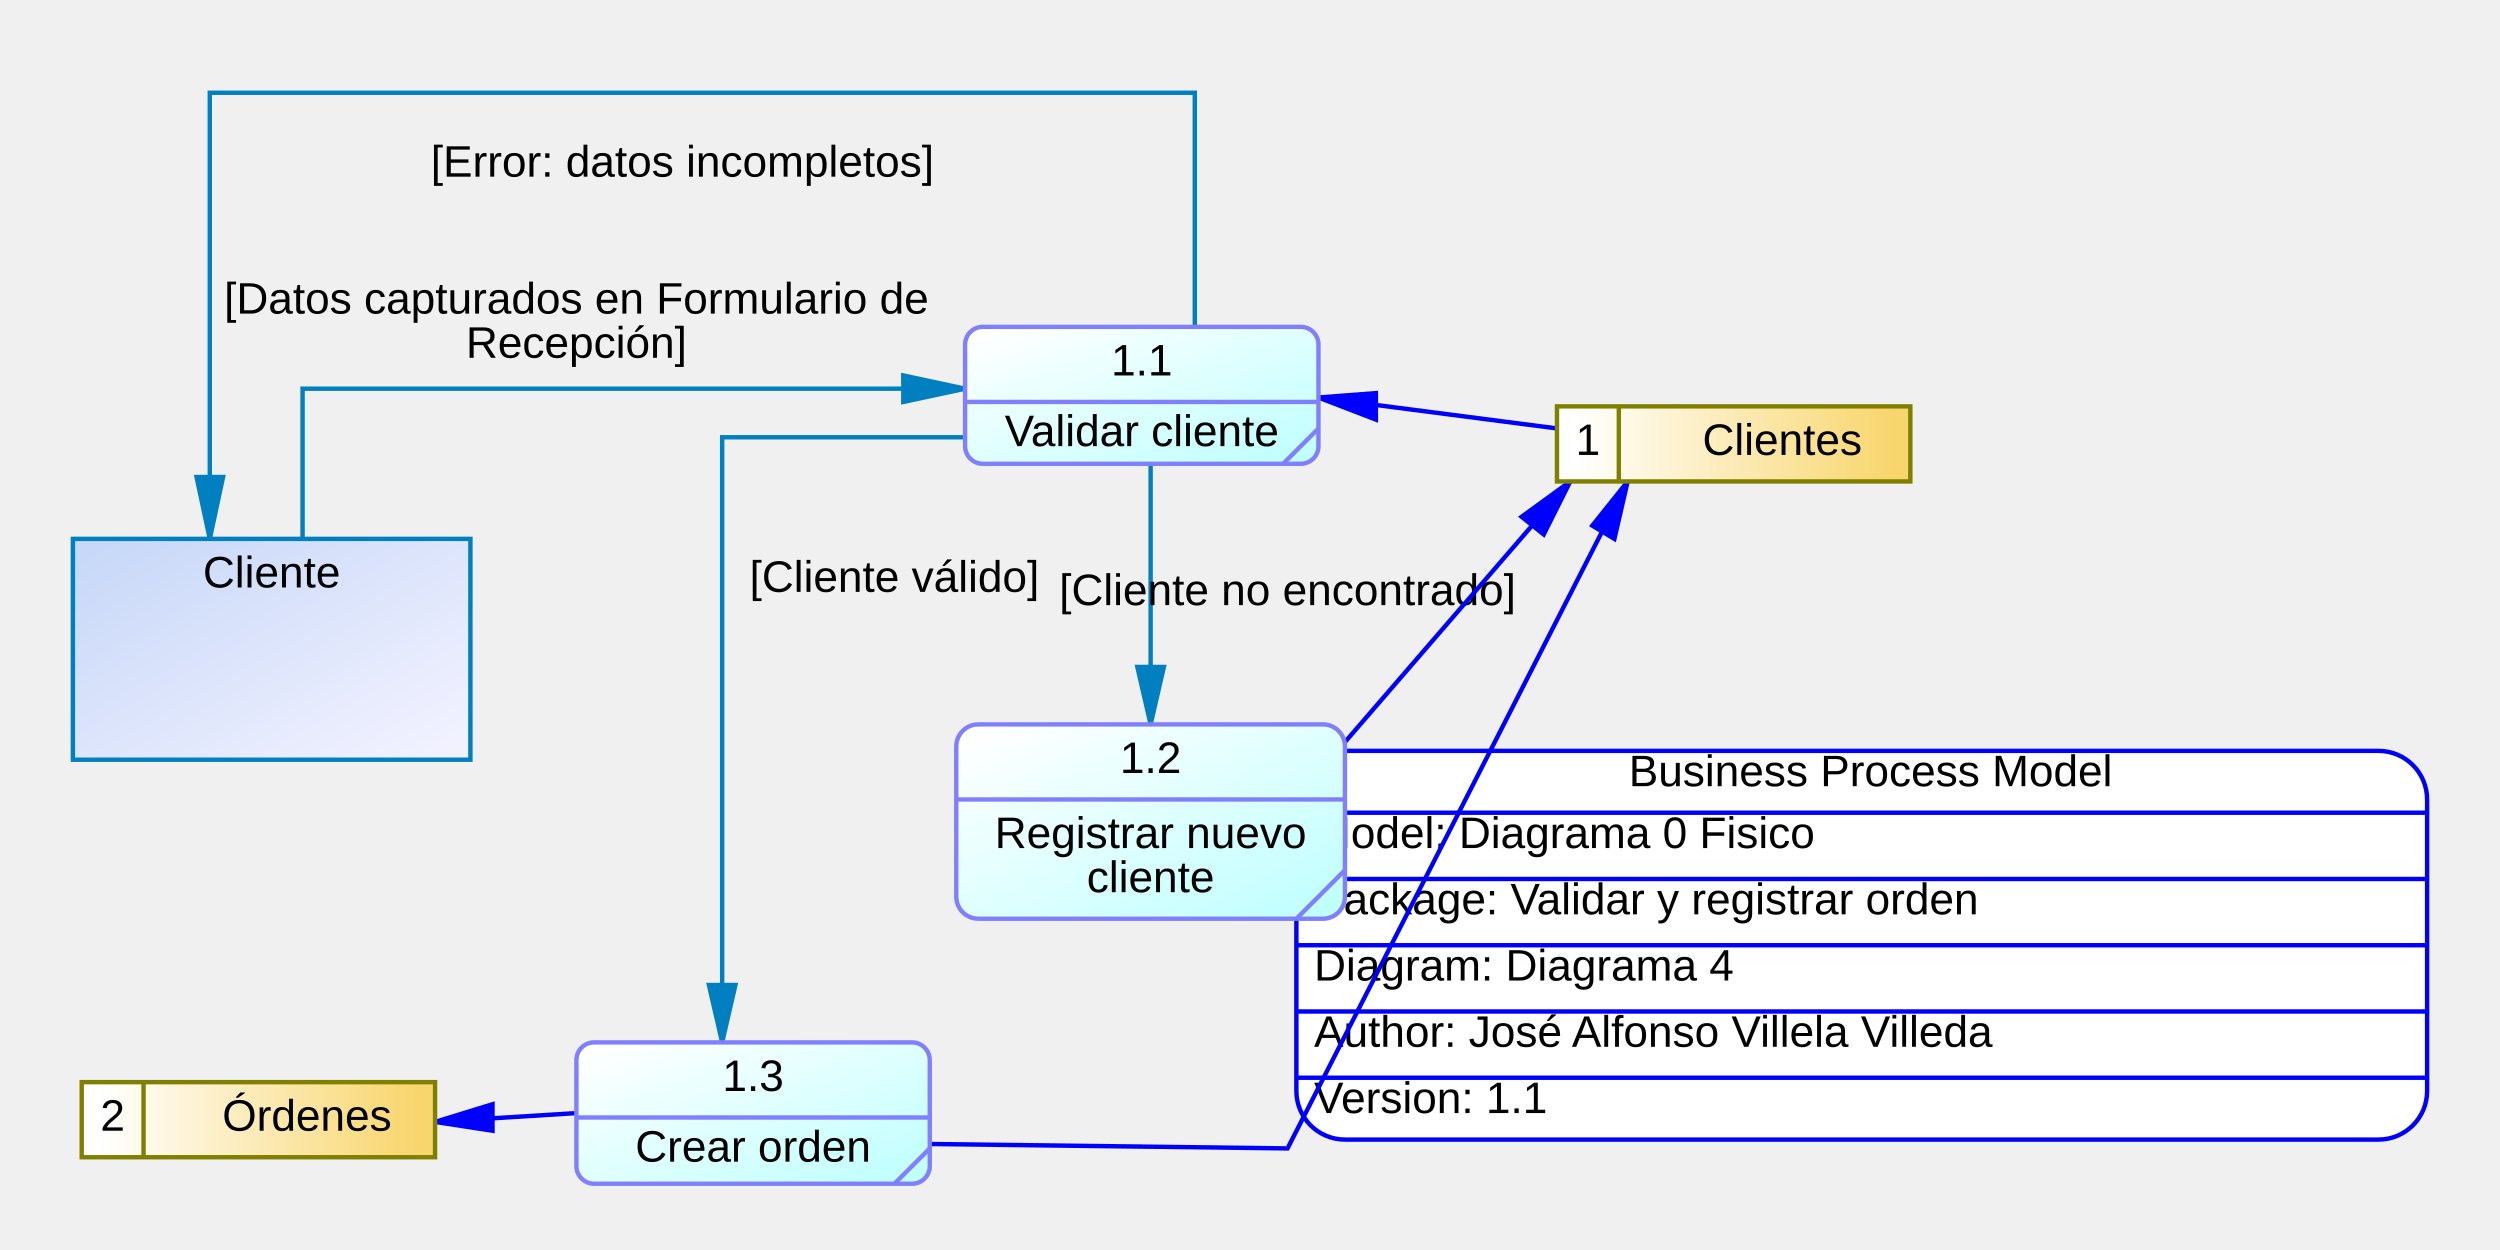
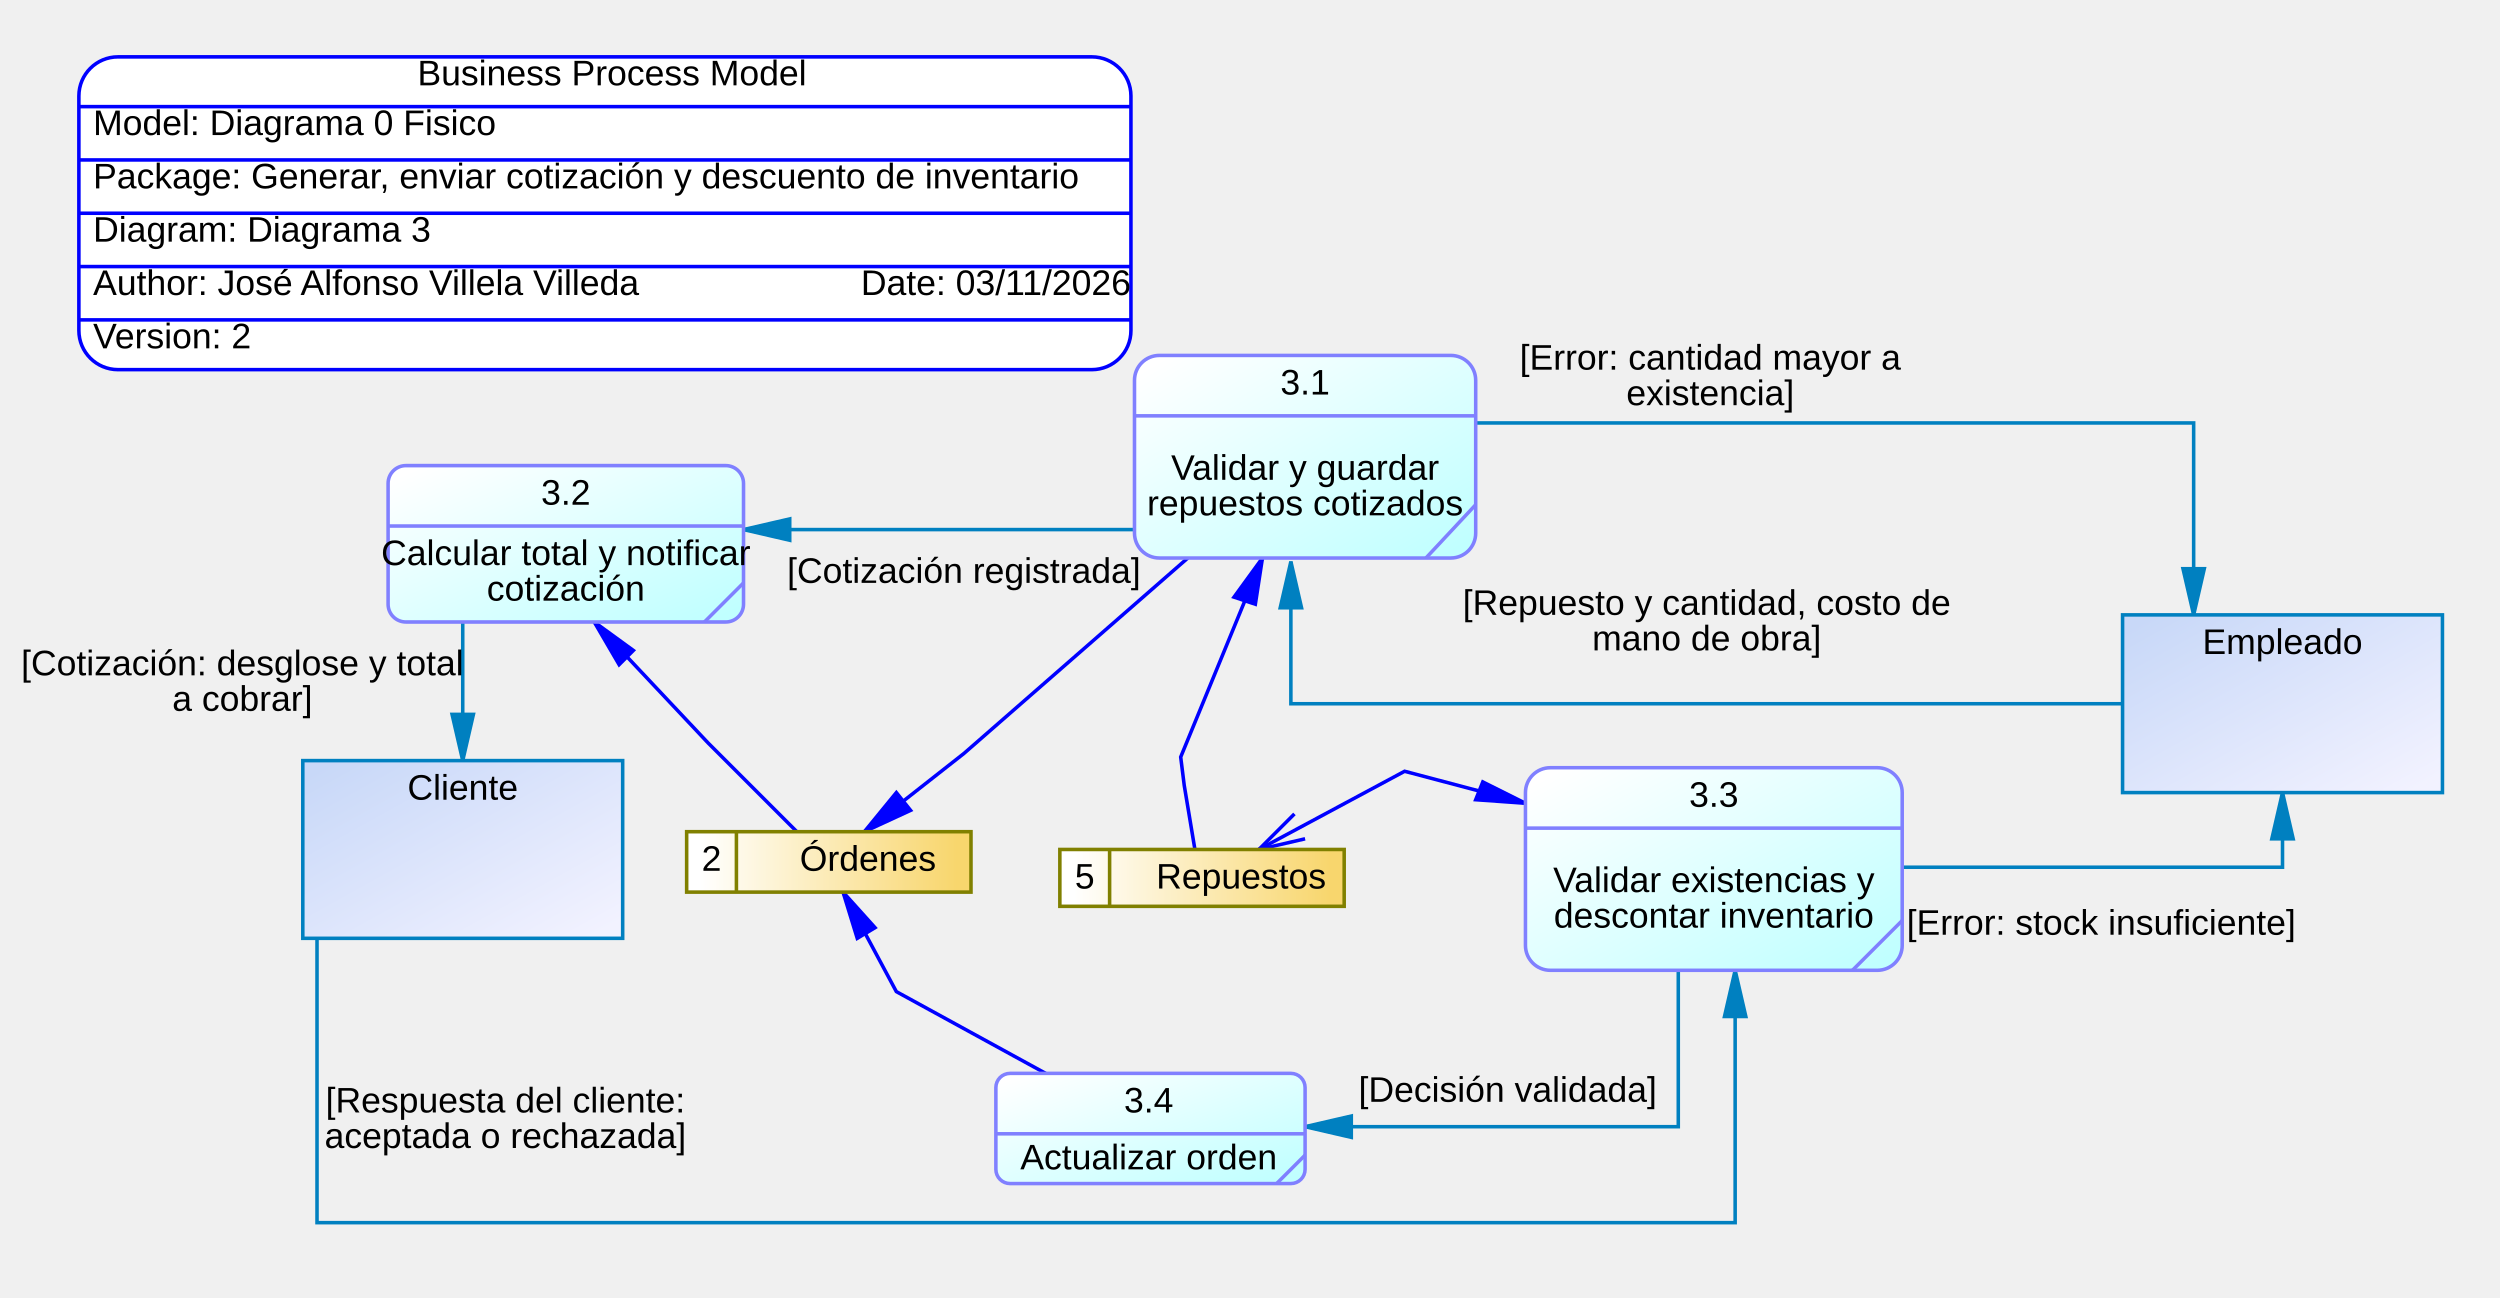
- <svg xmlns="http://www.w3.org/2000/svg" xmlns:xlink="http://www.w3.org/1999/xlink" width="148mm" height="74mm" version="1.1" viewBox="0 0 563 283">
-   <rect x="292" y="170" rx="11" ry="11" fill="#ffffff" width="256" height="88" stroke="#0000ff" stroke-width="1" />
-   <text x="422" y="178" fill="#000000" font-size="10" font-family="'Arial Unicode MS','Arial'" text-anchor="middle">Business Process Model</text>
-   <text x="296" y="192" fill="#000000" font-size="10" font-family="'Arial Unicode MS','Arial'" text-anchor="start">Model: Diagrama 0 Fisico</text>
-   <text x="296" y="207" fill="#000000" font-size="10" font-family="'Arial Unicode MS','Arial'" text-anchor="start">Package: Validar y registrar orden</text>
-   <text x="296" y="222" fill="#000000" font-size="10" font-family="'Arial Unicode MS','Arial'" text-anchor="start">Diagram: Diagrama 4</text>
-   <text x="296" y="237" fill="#000000" font-size="10" font-family="'Arial Unicode MS','Arial'" text-anchor="start">Author: José Alfonso Villela Villeda</text>
-   <text x="296" y="252" fill="#000000" font-size="10" font-family="'Arial Unicode MS','Arial'" text-anchor="start">Version: 1.1</text>
-   <line x1="292" x2="548" y1="244" y2="244" stroke="#0000ff" stroke-width="1" />
-   <line x1="292" x2="548" y1="229" y2="229" stroke="#0000ff" stroke-width="1" />
-   <line x1="292" x2="548" y1="214" y2="214" stroke="#0000ff" stroke-width="1" />
-   <line x1="292" x2="548" y1="199" y2="199" stroke="#0000ff" stroke-width="1" />
-   <line x1="292" x2="548" y1="184" y2="184" stroke="#0000ff" stroke-width="1" />
-   <a target="_parent" xlink:href="Repo44.htm#3">
-     <polyline fill="none" points="67,122 67,88 217,88" stroke="#0080c0" stroke-width="1" />
-     <polygon fill="#0080c0" points="217,88 203,91 203,85" stroke="#0080c0" stroke-width="1" stroke-linejoin="miter" />
-     <text x="129" y="71" fill="#000000" font-size="10" font-family="'Arial Unicode MS','Arial'" text-anchor="middle">[Datos capturados en Formulario de</text>
-     <text x="129" y="81" fill="#000000" font-size="10" font-family="'Arial Unicode MS','Arial'" text-anchor="middle"> Recepción]</text>
+ <svg xmlns="http://www.w3.org/2000/svg" xmlns:xlink="http://www.w3.org/1999/xlink" width="185mm" height="96mm" version="1.1" viewBox="0 0 701 365">
+   <rect x="21" y="16" rx="11" ry="11" fill="#ffffff" width="296" height="88" stroke="#0000ff" stroke-width="1" />
+   <text x="171" y="24" fill="#000000" font-size="10" font-family="'Arial Unicode MS','Arial'" text-anchor="middle">Business Process Model</text>
+   <text x="25" y="38" fill="#000000" font-size="10" font-family="'Arial Unicode MS','Arial'" text-anchor="start">Model: Diagrama 0 Fisico</text>
+   <text x="25" y="53" fill="#000000" font-size="10" font-family="'Arial Unicode MS','Arial'" text-anchor="start">Package: Generar, enviar cotización y descuento de inventario</text>
+   <text x="25" y="68" fill="#000000" font-size="10" font-family="'Arial Unicode MS','Arial'" text-anchor="start">Diagram: Diagrama 3</text>
+   <text x="25" y="83" fill="#000000" font-size="10" font-family="'Arial Unicode MS','Arial'" text-anchor="start">Author: José Alfonso Villela Villeda</text>
+   <text x="317" y="83" fill="#000000" font-size="10" font-family="'Arial Unicode MS','Arial'" text-anchor="end">Date: 03/11/2026 </text>
+   <text x="25" y="98" fill="#000000" font-size="10" font-family="'Arial Unicode MS','Arial'" text-anchor="start">Version: 2</text>
+   <line x1="21" x2="317" y1="90" y2="90" stroke="#0000ff" stroke-width="1" />
+   <line x1="21" x2="317" y1="75" y2="75" stroke="#0000ff" stroke-width="1" />
+   <line x1="21" x2="317" y1="60" y2="60" stroke="#0000ff" stroke-width="1" />
+   <line x1="21" x2="317" y1="45" y2="45" stroke="#0000ff" stroke-width="1" />
+   <line x1="21" x2="317" y1="30" y2="30" stroke="#0000ff" stroke-width="1" />
+   <a target="_parent" xlink:href="Repo46.htm#4">
+     <polyline fill="none" points="596,198 362,198 362,158" stroke="#0080c0" stroke-width="1" />
+     <polygon fill="#0080c0" points="362,158 365,171 359,171" stroke="#0080c0" stroke-width="1" stroke-linejoin="miter" />
+     <text x="479" y="173" fill="#000000" font-size="10" font-family="'Arial Unicode MS','Arial'" text-anchor="middle">[Repuesto y cantidad, costo de </text>
+     <text x="479" y="183" fill="#000000" font-size="10" font-family="'Arial Unicode MS','Arial'" text-anchor="middle">mano de obra]</text>
  </a>
-   <polyline fill="none" points="297,90 351,97" stroke="#0000ff" stroke-width="1" />
-   <polygon fill="#0000ff" points="297,90 310,89 310,95" stroke="#0000ff" stroke-width="1" stroke-linejoin="miter" />
-   <a target="_parent" xlink:href="Repo41.htm#11">
-     <polyline fill="none" points="259,105 259,164" stroke="#0080c0" stroke-width="1" />
-     <polygon fill="#0080c0" points="259,164 256,151 262,151" stroke="#0080c0" stroke-width="1" stroke-linejoin="miter" />
-     <text x="290" y="137" fill="#000000" font-size="10" font-family="'Arial Unicode MS','Arial'" text-anchor="middle">[Cliente no encontrado]</text>
+   <polyline fill="none" points="414,119 616,119 616,173" stroke="#0080c0" stroke-width="1" />
+   <polygon fill="#0080c0" points="616,173 613,160 619,160" stroke="#0080c0" stroke-width="1" stroke-linejoin="miter" />
+   <text x="480" y="104" fill="#000000" font-size="10" font-family="'Arial Unicode MS','Arial'" text-anchor="middle">[Error: cantidad mayor a </text>
+   <text x="480" y="114" fill="#000000" font-size="10" font-family="'Arial Unicode MS','Arial'" text-anchor="middle">existencia]</text>
+   <a target="_parent" xlink:href="Repo63.htm#44">
+     <polyline fill="none" points="318,149 208,149" stroke="#0080c0" stroke-width="1" />
+     <polygon fill="#0080c0" points="208,149 221,146 221,152" stroke="#0080c0" stroke-width="1" stroke-linejoin="miter" />
+     <text x="270" y="164" fill="#000000" font-size="10" font-family="'Arial Unicode MS','Arial'" text-anchor="middle">[Cotización registrada]</text>
  </a>
-   <polyline fill="none" points="303,168 354,109" stroke="#0000ff" stroke-width="1" />
-   <polygon fill="#0000ff" points="354,109 348,121 343,117" stroke="#0000ff" stroke-width="1" stroke-linejoin="miter" />
-   <a target="_parent" xlink:href="Repo42.htm#3">
-     <polyline fill="none" points="217,99 162,99 162,236" stroke="#0080c0" stroke-width="1" />
-     <polygon fill="#0080c0" points="162,236 159,223 165,223" stroke="#0080c0" stroke-width="1" stroke-linejoin="miter" />
-     <text x="201" y="134" fill="#000000" font-size="10" font-family="'Arial Unicode MS','Arial'" text-anchor="middle">[Cliente válido]</text>
+   <a target="_parent" xlink:href="Repo63.htm#87">
+     <polyline fill="none" points="129,175 129,214" stroke="#0080c0" stroke-width="1" />
+     <polygon fill="#0080c0" points="129,214 126,201 132,201" stroke="#0080c0" stroke-width="1" stroke-linejoin="miter" />
+     <text x="67" y="190" fill="#000000" font-size="10" font-family="'Arial Unicode MS','Arial'" text-anchor="middle">[Cotización: desglose y total</text>
+     <text x="67" y="200" fill="#000000" font-size="10" font-family="'Arial Unicode MS','Arial'" text-anchor="middle"> a cobrar]</text>
  </a>
-   <polyline fill="none" points="209,259 290,260 367,109" stroke="#0000ff" stroke-width="1" />
-   <polygon fill="#0000ff" points="367,109 364,122 359,119" stroke="#0000ff" stroke-width="1" stroke-linejoin="miter" />
-   <polyline fill="none" points="129,252 97,254" stroke="#0000ff" stroke-width="1" />
-   <polygon fill="#0000ff" points="97,254 110,250 110,256" stroke="#0000ff" stroke-width="1" stroke-linejoin="miter" />
-   <polyline fill="none" points="269,74 269,21 46,21 46,122" stroke="#0080c0" stroke-width="1" />
-   <polygon fill="#0080c0" points="46,122 43,108 49,108" stroke="#0080c0" stroke-width="1" stroke-linejoin="miter" />
-   <text x="153" y="40" fill="#000000" font-size="10" font-family="'Arial Unicode MS','Arial'" text-anchor="middle">[Error: datos incompletos]</text>
-   <a target="_parent" xlink:href="Repo34.htm#9">
+   <a target="_parent" xlink:href="Repo45.htm#4">
+     <polyline fill="none" points="88,264 88,344 487,344 487,273" stroke="#0080c0" stroke-width="1" />
+     <polygon fill="#0080c0" points="487,273 490,286 484,286" stroke="#0080c0" stroke-width="1" stroke-linejoin="miter" />
+     <text x="141" y="313" fill="#000000" font-size="10" font-family="'Arial Unicode MS','Arial'" text-anchor="middle">[Respuesta del cliente: </text>
+     <text x="141" y="323" fill="#000000" font-size="10" font-family="'Arial Unicode MS','Arial'" text-anchor="middle">aceptada o rechazada]</text>
+   </a>
+   <polyline fill="none" points="534,244 641,244 641,223" stroke="#0080c0" stroke-width="1" />
+   <polygon fill="#0080c0" points="641,223 644,236 638,236" stroke="#0080c0" stroke-width="1" stroke-linejoin="miter" />
+   <text x="590" y="263" fill="#000000" font-size="10" font-family="'Arial Unicode MS','Arial'" text-anchor="middle">[Error: stock insuficiente]</text>
+   <a target="_parent" xlink:href="Repo63.htm#75">
+     <polyline fill="none" points="471,273 471,317 366,317" stroke="#0080c0" stroke-width="1" />
+     <polygon fill="#0080c0" points="366,317 379,314 379,320" stroke="#0080c0" stroke-width="1" stroke-linejoin="miter" />
+     <text x="423" y="310" fill="#000000" font-size="10" font-family="'Arial Unicode MS','Arial'" text-anchor="middle">[Decisión validada]</text>
+   </a>
+   <polyline fill="none" points="354,157 331,213 332,221 335,239" stroke="#0000ff" stroke-width="1" />
+   <polygon fill="#0000ff" points="354,157 352,170 346,168" stroke="#0000ff" stroke-width="1" stroke-linejoin="miter" />
+   <polyline fill="none" points="333,157 270,212 242,234" stroke="#0000ff" stroke-width="1" />
+   <polygon fill="#0000ff" points="242,234 251,223 255,228" stroke="#0000ff" stroke-width="1" stroke-linejoin="miter" />
+   <polyline fill="none" points="166,175 198,209 223,234" stroke="#0000ff" stroke-width="1" />
+   <polygon fill="#0000ff" points="166,175 177,183 173,187" stroke="#0000ff" stroke-width="1" stroke-linejoin="miter" />
+   <polyline fill="none" points="428,226 394,217 353,239" stroke="#0000ff" stroke-width="1" />
+   <polygon fill="#0000ff" points="428,226 414,225 416,220" stroke="#0000ff" stroke-width="1" stroke-linejoin="miter" />
+   <polyline fill="none" points="363,229 353,239 366,236" stroke="#0000ff" stroke-width="1" />
+   <polyline fill="none" points="293,302 251,279 236,251" stroke="#0000ff" stroke-width="1" />
+   <polygon fill="#0000ff" points="236,251 245,261 240,264" stroke="#0000ff" stroke-width="1" stroke-linejoin="miter" />
+   <a target="_parent" xlink:href="Repo42.htm#11">
    <defs>
      <linearGradient id="Gradient1" x1="0%" x2="100%" y1="0%" y2="100%" gradientUnits="objectBoundingBox">
        <stop offset="5%" stop-color="#c8d8f8" />
        <stop offset="95%" stop-color="#f2f2ff" />
      </linearGradient>
    </defs>
-     <rect x="15" y="122" fill="url(#Gradient1)" width="90" height="50" stroke="#0080c0" stroke-width="1" />
-     <text x="60" y="133" fill="#000000" font-size="10" font-family="'Arial Unicode MS','Arial'" text-anchor="middle">Cliente</text>
+     <rect x="84" y="214" fill="url(#Gradient1)" width="90" height="50" stroke="#0080c0" stroke-width="1" />
+     <text x="129" y="225" fill="#000000" font-size="10" font-family="'Arial Unicode MS','Arial'" text-anchor="middle">Cliente</text>
  </a>
  <defs>
-     <linearGradient id="Gradient2" x1="0%" x2="100%" y1="0%" y2="0%" gradientUnits="objectBoundingBox">
-       <stop offset="5%" stop-color="#ffffff" />
-       <stop offset="95%" stop-color="#f8d66d" />
+     <linearGradient id="Gradient2" x1="0%" x2="100%" y1="0%" y2="100%" gradientUnits="objectBoundingBox">
+       <stop offset="5%" stop-color="#c8d8f8" />
+       <stop offset="95%" stop-color="#f2f2ff" />
    </linearGradient>
  </defs>
-   <rect x="351" y="92" fill="url(#Gradient2)" width="80" height="17" stroke="#808000" stroke-width="1" />
-   <line x1="365" x2="365" y1="92" y2="109" stroke="#808000" stroke-width="1" />
-   <text x="358" y="103" fill="#000000" font-size="10" font-family="'Arial Unicode MS','Arial'" text-anchor="middle">1</text>
-   <text x="402" y="103" fill="#000000" font-size="10" font-family="'Arial Unicode MS','Arial'" text-anchor="middle">Clientes</text>
+   <rect x="596" y="173" fill="url(#Gradient2)" width="90" height="50" stroke="#0080c0" stroke-width="1" />
+   <text x="641" y="184" fill="#000000" font-size="10" font-family="'Arial Unicode MS','Arial'" text-anchor="middle">Empleado</text>
  <defs>
    <linearGradient id="Gradient3" x1="0%" x2="100%" y1="0%" y2="0%" gradientUnits="objectBoundingBox">
      <stop offset="5%" stop-color="#ffffff" />
      <stop offset="95%" stop-color="#f8d66d" />
    </linearGradient>
  </defs>
-   <rect x="17" y="245" fill="url(#Gradient3)" width="80" height="17" stroke="#808000" stroke-width="1" />
-   <line x1="31" x2="31" y1="245" y2="262" stroke="#808000" stroke-width="1" />
-   <text x="24" y="256" fill="#000000" font-size="10" font-family="'Arial Unicode MS','Arial'" text-anchor="middle">2</text>
-   <text x="68" y="256" fill="#000000" font-size="10" font-family="'Arial Unicode MS','Arial'" text-anchor="middle">Órdenes</text>
-   <a target="_parent" xlink:href="Repo44.htm#1">
-     <defs>
-       <linearGradient id="Gradient4" x1="0%" x2="100%" y1="0%" y2="100%" gradientUnits="objectBoundingBox">
-         <stop offset="5%" stop-color="#ffffff" />
-         <stop offset="95%" stop-color="#c0ffff" />
-       </linearGradient>
-     </defs>
-     <rect x="217" y="74" rx="4" ry="4" fill="url(#Gradient4)" width="80" height="31" stroke="#8080ff" stroke-width="1" />
-     <line x1="289" x2="297" y1="105" y2="97" stroke="#8080ff" stroke-width="1" />
-     <text x="257" y="85" fill="#000000" font-size="10" font-family="'Arial Unicode MS','Arial'" text-anchor="middle">1.1</text>
-     <line x1="217" x2="297" y1="91" y2="91" stroke="#8080ff" stroke-width="1" />
-     <text x="257" y="101" fill="#000000" font-size="10" font-family="'Arial Unicode MS','Arial'" text-anchor="middle">Validar cliente</text>
-   </a>
-   <a target="_parent" xlink:href="Repo43.htm#1">
+   <rect x="192" y="234" fill="url(#Gradient3)" width="80" height="17" stroke="#808000" stroke-width="1" />
+   <line x1="206" x2="206" y1="234" y2="251" stroke="#808000" stroke-width="1" />
+   <text x="199" y="245" fill="#000000" font-size="10" font-family="'Arial Unicode MS','Arial'" text-anchor="middle">2</text>
+   <text x="243" y="245" fill="#000000" font-size="10" font-family="'Arial Unicode MS','Arial'" text-anchor="middle">Órdenes</text>
+   <defs>
+     <linearGradient id="Gradient4" x1="0%" x2="100%" y1="0%" y2="0%" gradientUnits="objectBoundingBox">
+       <stop offset="5%" stop-color="#ffffff" />
+       <stop offset="95%" stop-color="#f8d66d" />
+     </linearGradient>
+   </defs>
+   <rect x="297" y="239" fill="url(#Gradient4)" width="80" height="16" stroke="#808000" stroke-width="1" />
+   <line x1="311" x2="311" y1="239" y2="255" stroke="#808000" stroke-width="1" />
+   <text x="304" y="250" fill="#000000" font-size="10" font-family="'Arial Unicode MS','Arial'" text-anchor="middle">5</text>
+   <text x="348" y="250" fill="#000000" font-size="10" font-family="'Arial Unicode MS','Arial'" text-anchor="middle">Repuestos</text>
+   <a target="_parent" xlink:href="Repo46.htm#1">
    <defs>
      <linearGradient id="Gradient5" x1="0%" x2="100%" y1="0%" y2="100%" gradientUnits="objectBoundingBox">
        <stop offset="5%" stop-color="#ffffff" />
        <stop offset="95%" stop-color="#c0ffff" />
      </linearGradient>
    </defs>
-     <rect x="215" y="164" rx="5" ry="5" fill="url(#Gradient5)" width="88" height="44" stroke="#8080ff" stroke-width="1" />
-     <line x1="292" x2="303" y1="208" y2="197" stroke="#8080ff" stroke-width="1" />
-     <text x="259" y="175" fill="#000000" font-size="10" font-family="'Arial Unicode MS','Arial'" text-anchor="middle">1.2</text>
-     <line x1="215" x2="303" y1="181" y2="181" stroke="#8080ff" stroke-width="1" />
-     <text x="259" y="192" fill="#000000" font-size="10" font-family="'Arial Unicode MS','Arial'" text-anchor="middle">Registrar nuevo </text>
-     <text x="259" y="202" fill="#000000" font-size="10" font-family="'Arial Unicode MS','Arial'" text-anchor="middle">cliente</text>
+     <rect x="318" y="100" rx="7" ry="7" fill="url(#Gradient5)" width="96" height="57" stroke="#8080ff" stroke-width="1" />
+     <line x1="400" x2="414" y1="157" y2="142" stroke="#8080ff" stroke-width="1" />
+     <text x="366" y="111" fill="#000000" font-size="10" font-family="'Arial Unicode MS','Arial'" text-anchor="middle">3.1</text>
+     <line x1="318" x2="414" y1="117" y2="117" stroke="#8080ff" stroke-width="1" />
+     <text x="366" y="135" fill="#000000" font-size="10" font-family="'Arial Unicode MS','Arial'" text-anchor="middle">Validar y guardar </text>
+     <text x="366" y="145" fill="#000000" font-size="10" font-family="'Arial Unicode MS','Arial'" text-anchor="middle">repuestos cotizados</text>
  </a>
-   <a target="_parent" xlink:href="Repo42.htm#1">
+   <a target="_parent" xlink:href="Repo44.htm#1">
    <defs>
      <linearGradient id="Gradient6" x1="0%" x2="100%" y1="0%" y2="100%" gradientUnits="objectBoundingBox">
        <stop offset="5%" stop-color="#ffffff" />
        <stop offset="95%" stop-color="#c0ffff" />
      </linearGradient>
    </defs>
-     <rect x="129" y="236" rx="4" ry="4" fill="url(#Gradient6)" width="80" height="32" stroke="#8080ff" stroke-width="1" />
-     <line x1="201" x2="209" y1="268" y2="260" stroke="#8080ff" stroke-width="1" />
-     <text x="169" y="247" fill="#000000" font-size="10" font-family="'Arial Unicode MS','Arial'" text-anchor="middle">1.3</text>
-     <line x1="129" x2="209" y1="253" y2="253" stroke="#8080ff" stroke-width="1" />
-     <text x="169" y="263" fill="#000000" font-size="10" font-family="'Arial Unicode MS','Arial'" text-anchor="middle">Crear orden</text>
+     <rect x="108" y="131" rx="5" ry="5" fill="url(#Gradient6)" width="100" height="44" stroke="#8080ff" stroke-width="1" />
+     <line x1="197" x2="208" y1="175" y2="164" stroke="#8080ff" stroke-width="1" />
+     <text x="158" y="142" fill="#000000" font-size="10" font-family="'Arial Unicode MS','Arial'" text-anchor="middle">3.2</text>
+     <line x1="108" x2="208" y1="148" y2="148" stroke="#8080ff" stroke-width="1" />
+     <text x="158" y="159" fill="#000000" font-size="10" font-family="'Arial Unicode MS','Arial'" text-anchor="middle">Calcular total y notificar </text>
+     <text x="158" y="169" fill="#000000" font-size="10" font-family="'Arial Unicode MS','Arial'" text-anchor="middle">cotización</text>
+   </a>
+   <a target="_parent" xlink:href="Repo45.htm#1">
+     <defs>
+       <linearGradient id="Gradient7" x1="0%" x2="100%" y1="0%" y2="100%" gradientUnits="objectBoundingBox">
+         <stop offset="5%" stop-color="#ffffff" />
+         <stop offset="95%" stop-color="#c0ffff" />
+       </linearGradient>
+     </defs>
+     <rect x="428" y="216" rx="7" ry="7" fill="url(#Gradient7)" width="106" height="57" stroke="#8080ff" stroke-width="1" />
+     <line x1="520" x2="534" y1="273" y2="259" stroke="#8080ff" stroke-width="1" />
+     <text x="481" y="227" fill="#000000" font-size="10" font-family="'Arial Unicode MS','Arial'" text-anchor="middle">3.3</text>
+     <line x1="428" x2="534" y1="233" y2="233" stroke="#8080ff" stroke-width="1" />
+     <text x="481" y="251" fill="#000000" font-size="10" font-family="'Arial Unicode MS','Arial'" text-anchor="middle">Validar existencias y </text>
+     <text x="481" y="261" fill="#000000" font-size="10" font-family="'Arial Unicode MS','Arial'" text-anchor="middle">descontar inventario</text>
+   </a>
+   <a target="_parent" xlink:href="Repo43.htm#1">
+     <defs>
+       <linearGradient id="Gradient8" x1="0%" x2="100%" y1="0%" y2="100%" gradientUnits="objectBoundingBox">
+         <stop offset="5%" stop-color="#ffffff" />
+         <stop offset="95%" stop-color="#c0ffff" />
+       </linearGradient>
+     </defs>
+     <rect x="279" y="302" rx="4" ry="4" fill="url(#Gradient8)" width="87" height="31" stroke="#8080ff" stroke-width="1" />
+     <line x1="358" x2="366" y1="333" y2="325" stroke="#8080ff" stroke-width="1" />
+     <text x="322" y="313" fill="#000000" font-size="10" font-family="'Arial Unicode MS','Arial'" text-anchor="middle">3.4</text>
+     <line x1="279" x2="366" y1="319" y2="319" stroke="#8080ff" stroke-width="1" />
+     <text x="322" y="329" fill="#000000" font-size="10" font-family="'Arial Unicode MS','Arial'" text-anchor="middle">Actualizar orden</text>
  </a>
</svg>
